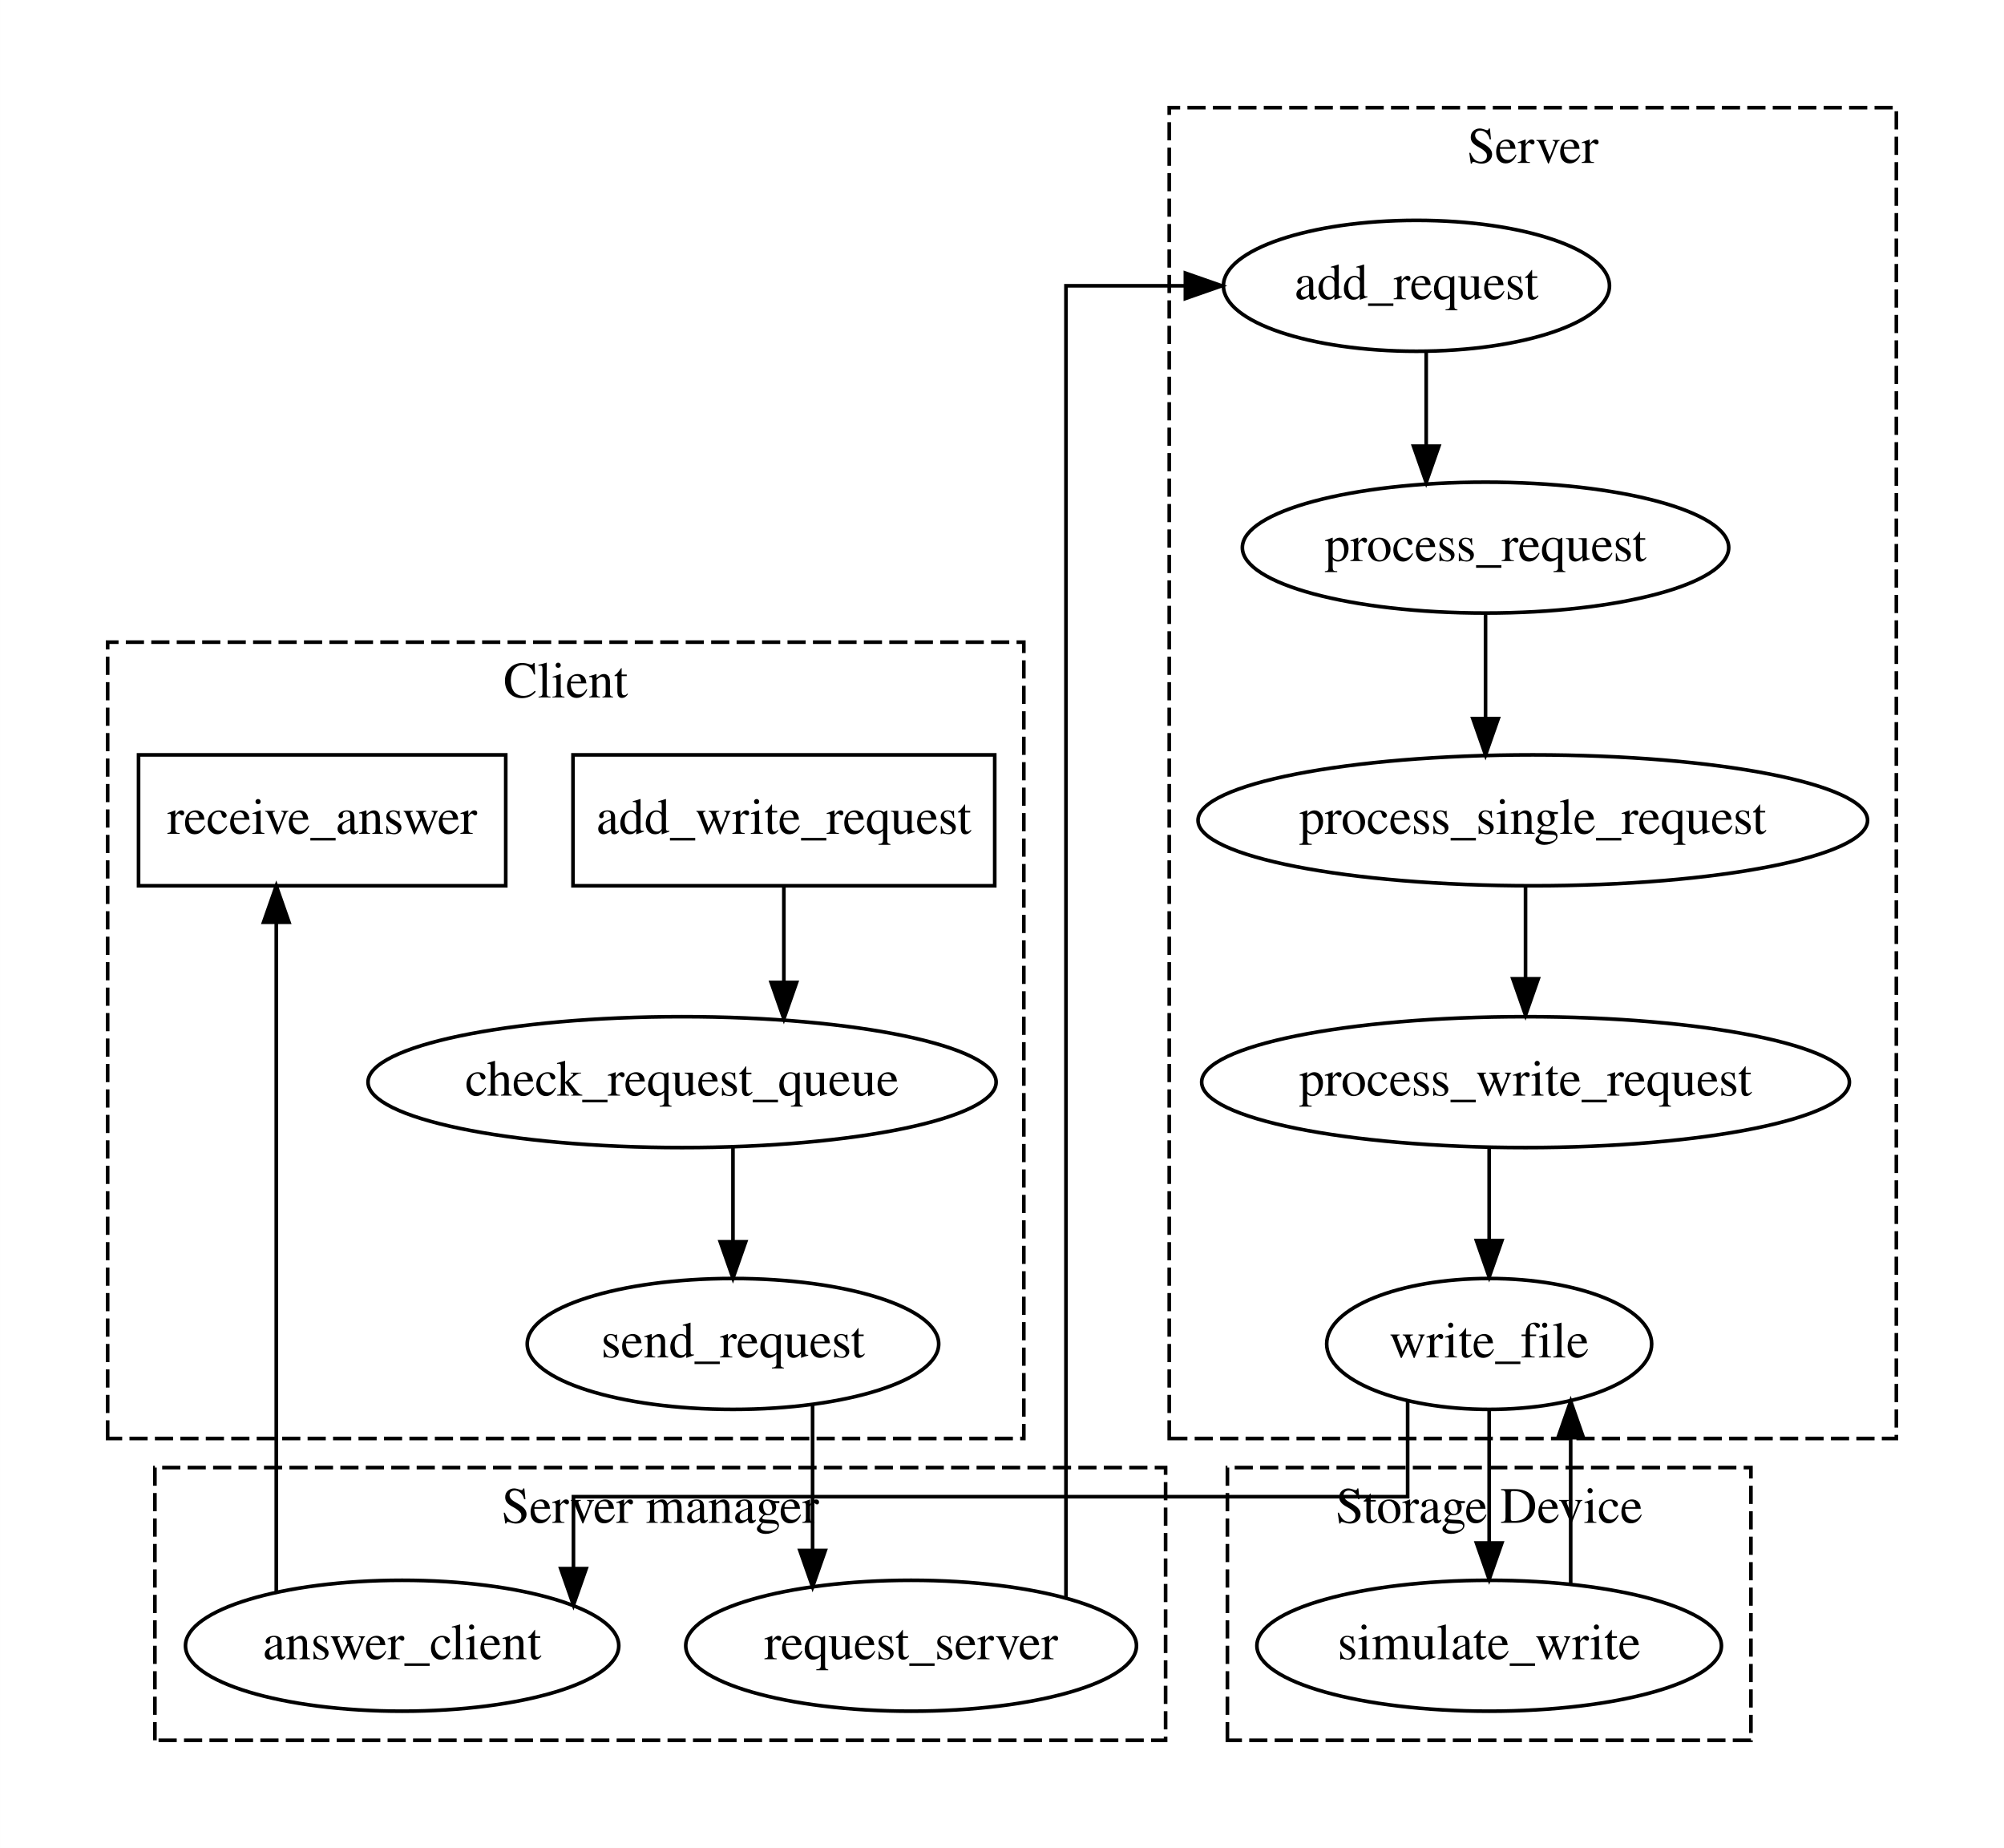
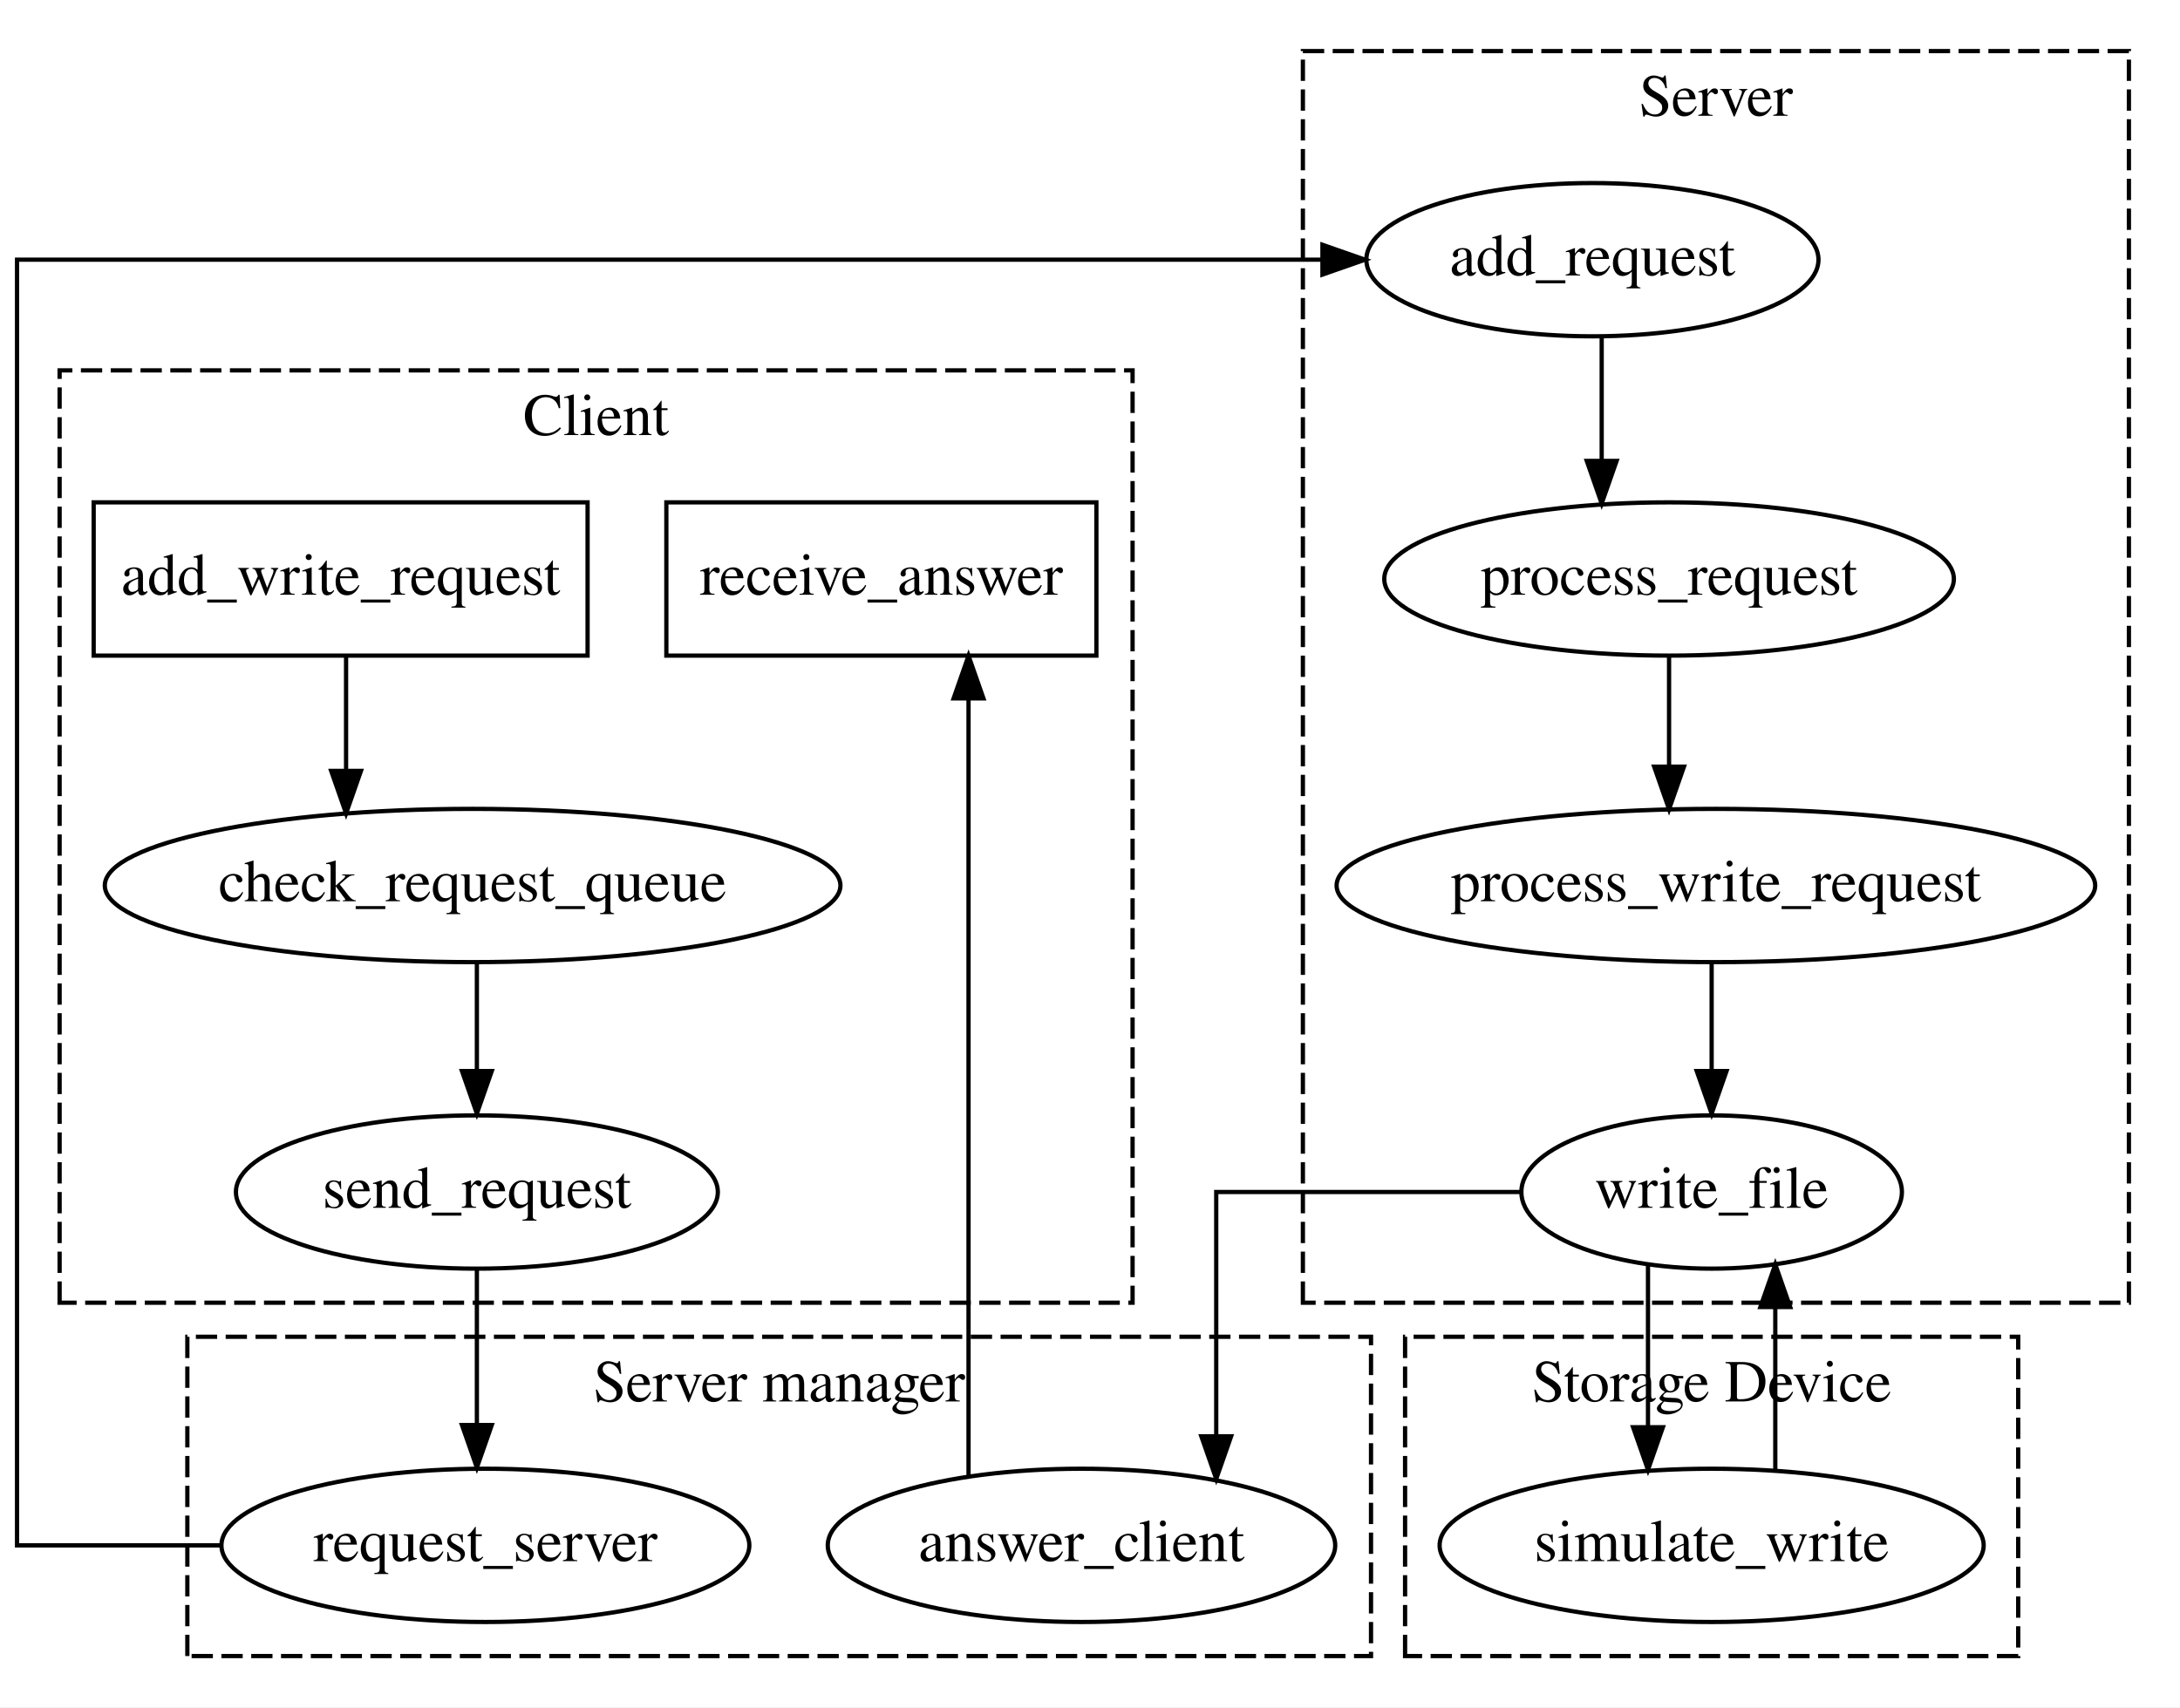
- <svg xmlns="http://www.w3.org/2000/svg" width="551pt" height="508pt" viewBox="0.00 0.00 551.20 508.20">
-   <g id="graph0" class="graph" transform="scale(1 1) rotate(0) translate(21.6 486.6)">
-     <polygon fill="white" stroke="none" points="-21.6,21.6 -21.6,-486.6 529.6,-486.6 529.6,21.6 -21.6,21.6" />
+ <svg xmlns="http://www.w3.org/2000/svg" width="512pt" height="401pt" viewBox="0.00 0.00 512.00 401.00">
+   <g id="graph0" class="graph" transform="scale(1 1) rotate(0) translate(4 397)">
+     <polygon fill="white" stroke="none" points="-4,4 -4,-397 508,-397 508,4 -4,4" />
    <g id="clust1" class="cluster">
-       <polygon fill="none" stroke="black" stroke-dasharray="5,2" points="8,-91 8,-310 260,-310 260,-91 8,-91" />
-       <text text-anchor="middle" x="134" y="-294.8" font-family="Times,serif" font-size="14.00">Client</text>
+       <polygon fill="none" stroke="black" stroke-dasharray="5,2" points="10,-91 10,-310 262,-310 262,-91 10,-91" />
+       <text text-anchor="middle" x="136" y="-294.8" font-family="Times,serif" font-size="14.00">Client</text>
    </g>
    <g id="clust2" class="cluster">
-       <polygon fill="none" stroke="black" stroke-dasharray="5,2" points="21,-8 21,-83 299,-83 299,-8 21,-8" />
-       <text text-anchor="middle" x="160" y="-67.8" font-family="Times,serif" font-size="14.00">Server manager</text>
+       <polygon fill="none" stroke="black" stroke-dasharray="5,2" points="40,-8 40,-83 318,-83 318,-8 40,-8" />
+       <text text-anchor="middle" x="179" y="-67.8" font-family="Times,serif" font-size="14.00">Server manager</text>
    </g>
    <g id="clust3" class="cluster">
-       <polygon fill="none" stroke="black" stroke-dasharray="5,2" points="300,-91 300,-457 500,-457 500,-91 300,-91" />
-       <text text-anchor="middle" x="400" y="-441.8" font-family="Times,serif" font-size="14.00">Server</text>
+       <polygon fill="none" stroke="black" stroke-dasharray="5,2" points="302,-91 302,-385 496,-385 496,-91 302,-91" />
+       <text text-anchor="middle" x="399" y="-369.8" font-family="Times,serif" font-size="14.00">Server</text>
    </g>
    <g id="clust4" class="cluster">
-       <polygon fill="none" stroke="black" stroke-dasharray="5,2" points="316,-8 316,-83 460,-83 460,-8 316,-8" />
-       <text text-anchor="middle" x="388" y="-67.8" font-family="Times,serif" font-size="14.00">Storage Device</text>
+       <polygon fill="none" stroke="black" stroke-dasharray="5,2" points="326,-8 326,-83 470,-83 470,-8 326,-8" />
+       <text text-anchor="middle" x="398" y="-67.8" font-family="Times,serif" font-size="14.00">Storage Device</text>
    </g>
    <g id="node1" class="node">
-       <polygon fill="none" stroke="black" points="252,-279 136,-279 136,-243 252,-243 252,-279" />
-       <text text-anchor="middle" x="194" y="-257.3" font-family="Times,serif" font-size="14.00">add_write_request</text>
+       <polygon fill="none" stroke="black" points="134,-279 18,-279 18,-243 134,-243 134,-279" />
+       <text text-anchor="middle" x="76" y="-257.3" font-family="Times,serif" font-size="14.00">add_write_request</text>
    </g>
    <g id="node3" class="node">
-       <ellipse fill="none" stroke="black" cx="166" cy="-189" rx="86.385" ry="18" />
-       <text text-anchor="middle" x="166" y="-185.3" font-family="Times,serif" font-size="14.00">check_request_queue</text>
+       <ellipse fill="none" stroke="black" cx="107" cy="-189" rx="86.385" ry="18" />
+       <text text-anchor="middle" x="107" y="-185.3" font-family="Times,serif" font-size="14.00">check_request_queue</text>
    </g>
    <g id="edge1" class="edge">
-       <path fill="none" stroke="black" d="M194,-242.831C194,-242.831 194,-216.418 194,-216.418" />
-       <polygon fill="black" stroke="black" points="197.5,-216.418 194,-206.418 190.5,-216.418 197.5,-216.418" />
+       <path fill="none" stroke="black" d="M77.279,-242.831C77.279,-242.831 77.279,-215.926 77.279,-215.926" />
+       <polygon fill="black" stroke="black" points="80.779,-215.926 77.279,-205.926 73.779,-215.926 80.779,-215.926" />
    </g>
    <g id="node2" class="node">
-       <polygon fill="none" stroke="black" points="117.5,-279 16.5,-279 16.5,-243 117.5,-243 117.5,-279" />
-       <text text-anchor="middle" x="67" y="-257.3" font-family="Times,serif" font-size="14.00">receive_answer</text>
+       <polygon fill="none" stroke="black" points="253.5,-279 152.5,-279 152.5,-243 253.5,-243 253.5,-279" />
+       <text text-anchor="middle" x="203" y="-257.3" font-family="Times,serif" font-size="14.00">receive_answer</text>
    </g>
    <g id="node4" class="node">
-       <ellipse fill="none" stroke="black" cx="180" cy="-117" rx="56.59" ry="18" />
-       <text text-anchor="middle" x="180" y="-113.3" font-family="Times,serif" font-size="14.00">send_request</text>
+       <ellipse fill="none" stroke="black" cx="108" cy="-117" rx="56.59" ry="18" />
+       <text text-anchor="middle" x="108" y="-113.3" font-family="Times,serif" font-size="14.00">send_request</text>
    </g>
    <g id="edge2" class="edge">
-       <path fill="none" stroke="black" d="M180,-171.202C180,-171.202 180,-145.093 180,-145.093" />
-       <polygon fill="black" stroke="black" points="183.5,-145.093 180,-135.093 176.5,-145.093 183.5,-145.093" />
+       <path fill="none" stroke="black" d="M108,-170.831C108,-170.831 108,-145.413 108,-145.413" />
+       <polygon fill="black" stroke="black" points="111.5,-145.413 108,-135.413 104.5,-145.413 111.5,-145.413" />
    </g>
    <g id="node5" class="node">
-       <ellipse fill="none" stroke="black" cx="229" cy="-34" rx="61.99" ry="18" />
-       <text text-anchor="middle" x="229" y="-30.3" font-family="Times,serif" font-size="14.00">request_server</text>
+       <ellipse fill="none" stroke="black" cx="110" cy="-34" rx="61.99" ry="18" />
+       <text text-anchor="middle" x="110" y="-30.3" font-family="Times,serif" font-size="14.00">request_server</text>
    </g>
    <g id="edge3" class="edge">
-       <path fill="none" stroke="black" d="M201.9,-100.204C201.9,-100.204 201.9,-60.206 201.9,-60.206" />
-       <polygon fill="black" stroke="black" points="205.4,-60.206 201.9,-50.206 198.4,-60.206 205.4,-60.206" />
+       <path fill="none" stroke="black" d="M108,-98.99C108,-98.99 108,-62.261 108,-62.261" />
+       <polygon fill="black" stroke="black" points="111.5,-62.261 108,-52.261 104.5,-62.261 111.5,-62.261" />
    </g>
    <g id="node6" class="node">
-       <ellipse fill="none" stroke="black" cx="368" cy="-408" rx="53.091" ry="18" />
-       <text text-anchor="middle" x="368" y="-404.3" font-family="Times,serif" font-size="14.00">add_request</text>
+       <ellipse fill="none" stroke="black" cx="370" cy="-336" rx="53.091" ry="18" />
+       <text text-anchor="middle" x="370" y="-332.3" font-family="Times,serif" font-size="14.00">add_request</text>
    </g>
    <g id="edge4" class="edge">
-       <path fill="none" stroke="black" d="M271.593,-47.311C271.593,-113.935 271.593,-408 271.593,-408 271.593,-408 304.44,-408 304.44,-408" />
-       <polygon fill="black" stroke="black" points="304.44,-411.5 314.44,-408 304.44,-404.5 304.44,-411.5" />
+       <path fill="none" stroke="black" d="M48.248,-34C23.173,-34 0,-34 0,-34 0,-34 0,-336 0,-336 0,-336 306.594,-336 306.594,-336" />
+       <polygon fill="black" stroke="black" points="306.594,-339.5 316.594,-336 306.594,-332.5 306.594,-339.5" />
    </g>
    <g id="node9" class="node">
-       <ellipse fill="none" stroke="black" cx="387" cy="-336" rx="66.888" ry="18" />
-       <text text-anchor="middle" x="387" y="-332.3" font-family="Times,serif" font-size="14.00">process_request</text>
+       <ellipse fill="none" stroke="black" cx="388" cy="-261" rx="66.888" ry="18" />
+       <text text-anchor="middle" x="388" y="-257.3" font-family="Times,serif" font-size="14.00">process_request</text>
    </g>
    <g id="edge7" class="edge">
-       <path fill="none" stroke="black" d="M370.676,-389.831C370.676,-389.831 370.676,-363.913 370.676,-363.913" />
-       <polygon fill="black" stroke="black" points="374.176,-363.913 370.676,-353.913 367.176,-363.913 374.176,-363.913" />
+       <path fill="none" stroke="black" d="M372.176,-317.845C372.176,-317.845 372.176,-288.729 372.176,-288.729" />
+       <polygon fill="black" stroke="black" points="375.676,-288.729 372.176,-278.729 368.676,-288.729 375.676,-288.729" />
    </g>
    <g id="node7" class="node">
-       <ellipse fill="none" stroke="black" cx="89" cy="-34" rx="59.59" ry="18" />
-       <text text-anchor="middle" x="89" y="-30.3" font-family="Times,serif" font-size="14.00">answer_client</text>
+       <ellipse fill="none" stroke="black" cx="250" cy="-34" rx="59.59" ry="18" />
+       <text text-anchor="middle" x="250" y="-30.3" font-family="Times,serif" font-size="14.00">answer_client</text>
    </g>
    <g id="edge6" class="edge">
-       <path fill="none" stroke="black" d="M54.382,-48.894C54.382,-48.894 54.382,-232.962 54.382,-232.962" />
-       <polygon fill="black" stroke="black" points="50.882,-232.962 54.382,-242.962 57.882,-232.962 50.882,-232.962" />
+       <path fill="none" stroke="black" d="M223.471,-50.325C223.471,-50.325 223.471,-232.956 223.471,-232.956" />
+       <polygon fill="black" stroke="black" points="219.971,-232.956 223.471,-242.956 226.971,-232.956 219.971,-232.956" />
    </g>
    <g id="node8" class="node">
-       <ellipse fill="none" stroke="black" cx="388" cy="-117" rx="44.693" ry="18" />
-       <text text-anchor="middle" x="388" y="-113.3" font-family="Times,serif" font-size="14.00">write_file</text>
+       <ellipse fill="none" stroke="black" cx="398" cy="-117" rx="44.693" ry="18" />
+       <text text-anchor="middle" x="398" y="-113.3" font-family="Times,serif" font-size="14.00">write_file</text>
    </g>
    <g id="edge5" class="edge">
-       <path fill="none" stroke="black" d="M365.577,-101.361C365.577,-89.42 365.577,-75 365.577,-75 365.577,-75 136.125,-75 136.125,-75 136.125,-75 136.125,-55.203 136.125,-55.203" />
-       <polygon fill="black" stroke="black" points="139.625,-55.203 136.125,-45.203 132.625,-55.203 139.625,-55.203" />
+       <path fill="none" stroke="black" d="M353.015,-117C320.273,-117 281.647,-117 281.647,-117 281.647,-117 281.647,-59.612 281.647,-59.612" />
+       <polygon fill="black" stroke="black" points="285.147,-59.612 281.647,-49.612 278.147,-59.612 285.147,-59.612" />
    </g>
-     <g id="node12" class="node">
-       <ellipse fill="none" stroke="black" cx="388" cy="-34" rx="63.889" ry="18" />
-       <text text-anchor="middle" x="388" y="-30.3" font-family="Times,serif" font-size="14.00">simulate_write</text>
+     <g id="node11" class="node">
+       <ellipse fill="none" stroke="black" cx="398" cy="-34" rx="63.889" ry="18" />
+       <text text-anchor="middle" x="398" y="-30.3" font-family="Times,serif" font-size="14.00">simulate_write</text>
+     </g>
+     <g id="edge10" class="edge">
+       <path fill="none" stroke="black" d="M383.051,-99.802C383.051,-99.802 383.051,-61.748 383.051,-61.748" />
+       <polygon fill="black" stroke="black" points="386.551,-61.748 383.051,-51.748 379.551,-61.748 386.551,-61.748" />
+     </g>
+     <g id="node10" class="node">
+       <ellipse fill="none" stroke="black" cx="399" cy="-189" rx="89.084" ry="18" />
+       <text text-anchor="middle" x="399" y="-185.3" font-family="Times,serif" font-size="14.00">process_write_request</text>
+     </g>
+     <g id="edge8" class="edge">
+       <path fill="none" stroke="black" d="M388,-242.831C388,-242.831 388,-216.913 388,-216.913" />
+       <polygon fill="black" stroke="black" points="391.5,-216.913 388,-206.913 384.5,-216.913 391.5,-216.913" />
+     </g>
+     <g id="edge9" class="edge">
+       <path fill="none" stroke="black" d="M398,-170.831C398,-170.831 398,-145.413 398,-145.413" />
+       <polygon fill="black" stroke="black" points="401.5,-145.413 398,-135.413 394.5,-145.413 401.5,-145.413" />
    </g>
    <g id="edge11" class="edge">
-       <path fill="none" stroke="black" d="M388,-98.99C388,-98.99 388,-62.261 388,-62.261" />
-       <polygon fill="black" stroke="black" points="391.5,-62.261 388,-52.261 384.5,-62.261 391.5,-62.261" />
-     </g>
-     <g id="node10" class="node">
-       <ellipse fill="none" stroke="black" cx="400" cy="-261" rx="92.084" ry="18" />
-       <text text-anchor="middle" x="400" y="-257.3" font-family="Times,serif" font-size="14.00">process_single_request</text>
-     </g>
-     <g id="edge8" class="edge">
-       <path fill="none" stroke="black" d="M387,-317.845C387,-317.845 387,-288.988 387,-288.988" />
-       <polygon fill="black" stroke="black" points="390.5,-288.988 387,-278.988 383.5,-288.988 390.5,-288.988" />
-     </g>
-     <g id="node11" class="node">
-       <ellipse fill="none" stroke="black" cx="398" cy="-189" rx="89.084" ry="18" />
-       <text text-anchor="middle" x="398" y="-185.3" font-family="Times,serif" font-size="14.00">process_write_request</text>
-     </g>
-     <g id="edge9" class="edge">
-       <path fill="none" stroke="black" d="M398,-242.831C398,-242.831 398,-217.413 398,-217.413" />
-       <polygon fill="black" stroke="black" points="401.5,-217.413 398,-207.413 394.5,-217.413 401.5,-217.413" />
-     </g>
-     <g id="edge10" class="edge">
-       <path fill="none" stroke="black" d="M388,-170.831C388,-170.831 388,-145.413 388,-145.413" />
-       <polygon fill="black" stroke="black" points="391.5,-145.413 388,-135.413 384.5,-145.413 391.5,-145.413" />
-     </g>
-     <g id="edge12" class="edge">
-       <path fill="none" stroke="black" d="M410.423,-51.198C410.423,-51.198 410.423,-91.228 410.423,-91.228" />
-       <polygon fill="black" stroke="black" points="406.923,-91.228 410.423,-101.228 413.923,-91.228 406.923,-91.228" />
+       <path fill="none" stroke="black" d="M412.949,-51.602C412.949,-51.602 412.949,-89.991 412.949,-89.991" />
+       <polygon fill="black" stroke="black" points="409.449,-89.991 412.949,-99.991 416.449,-89.991 409.449,-89.991" />
    </g>
  </g>
</svg>
